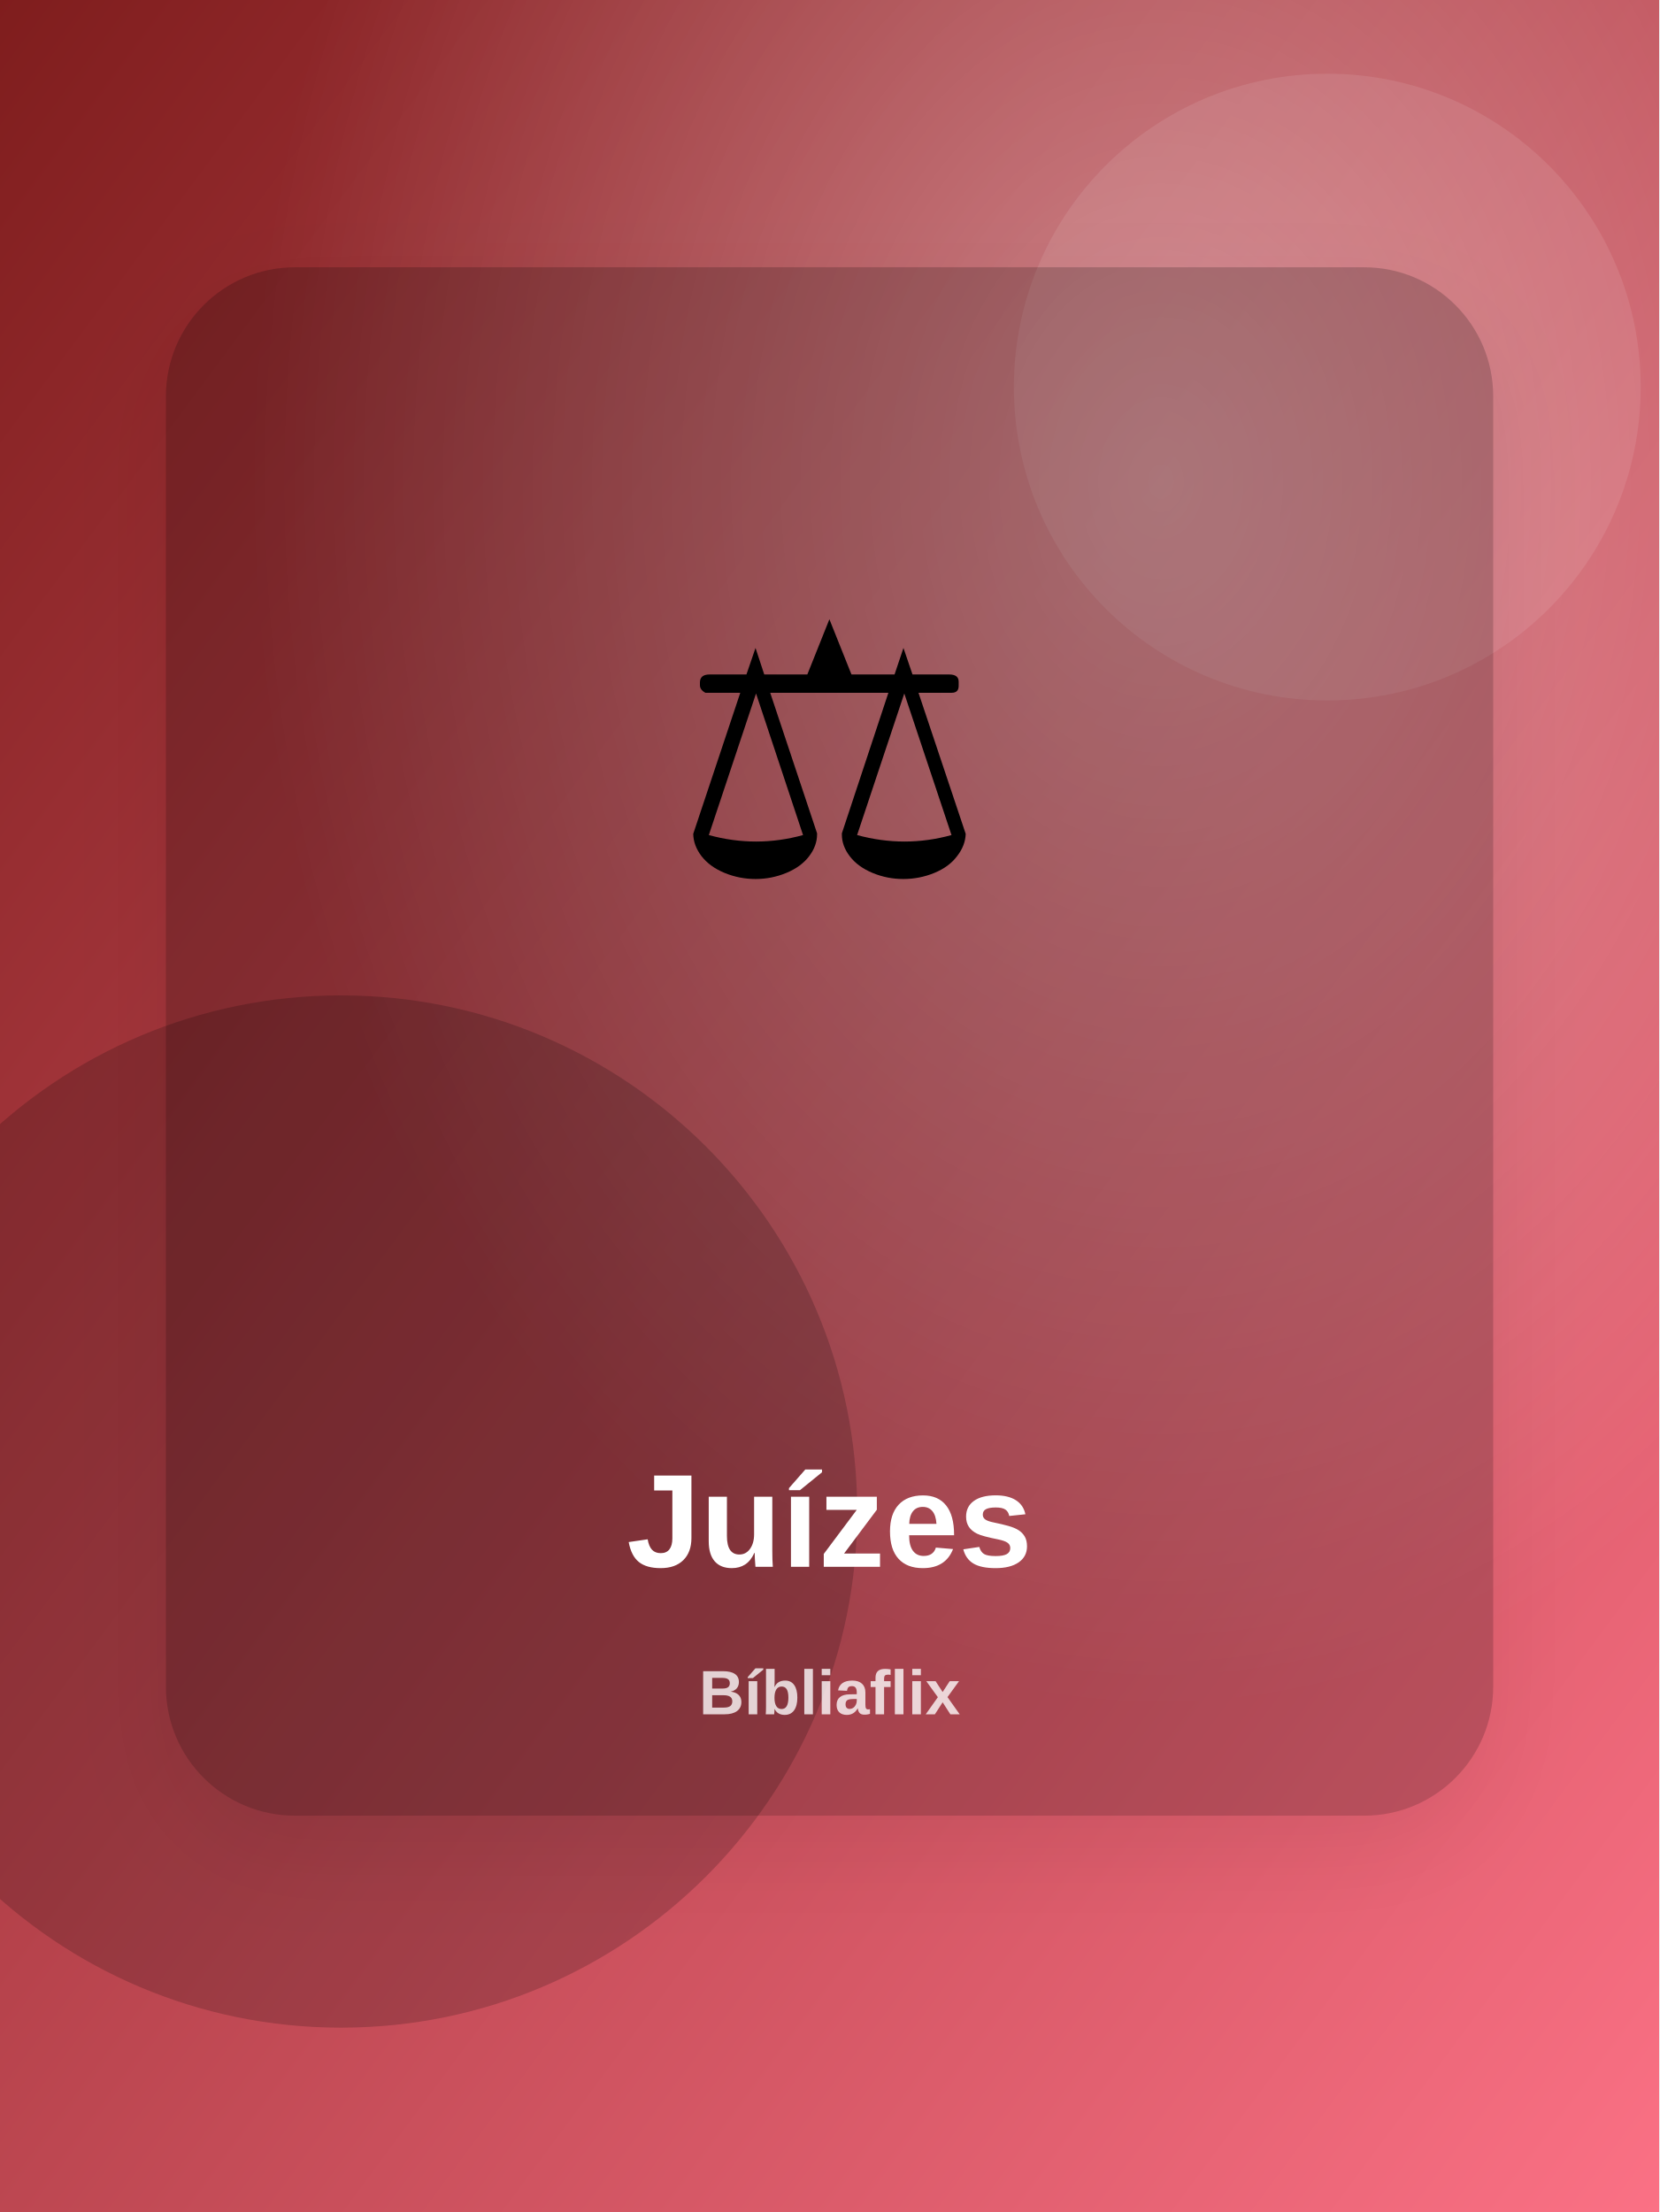
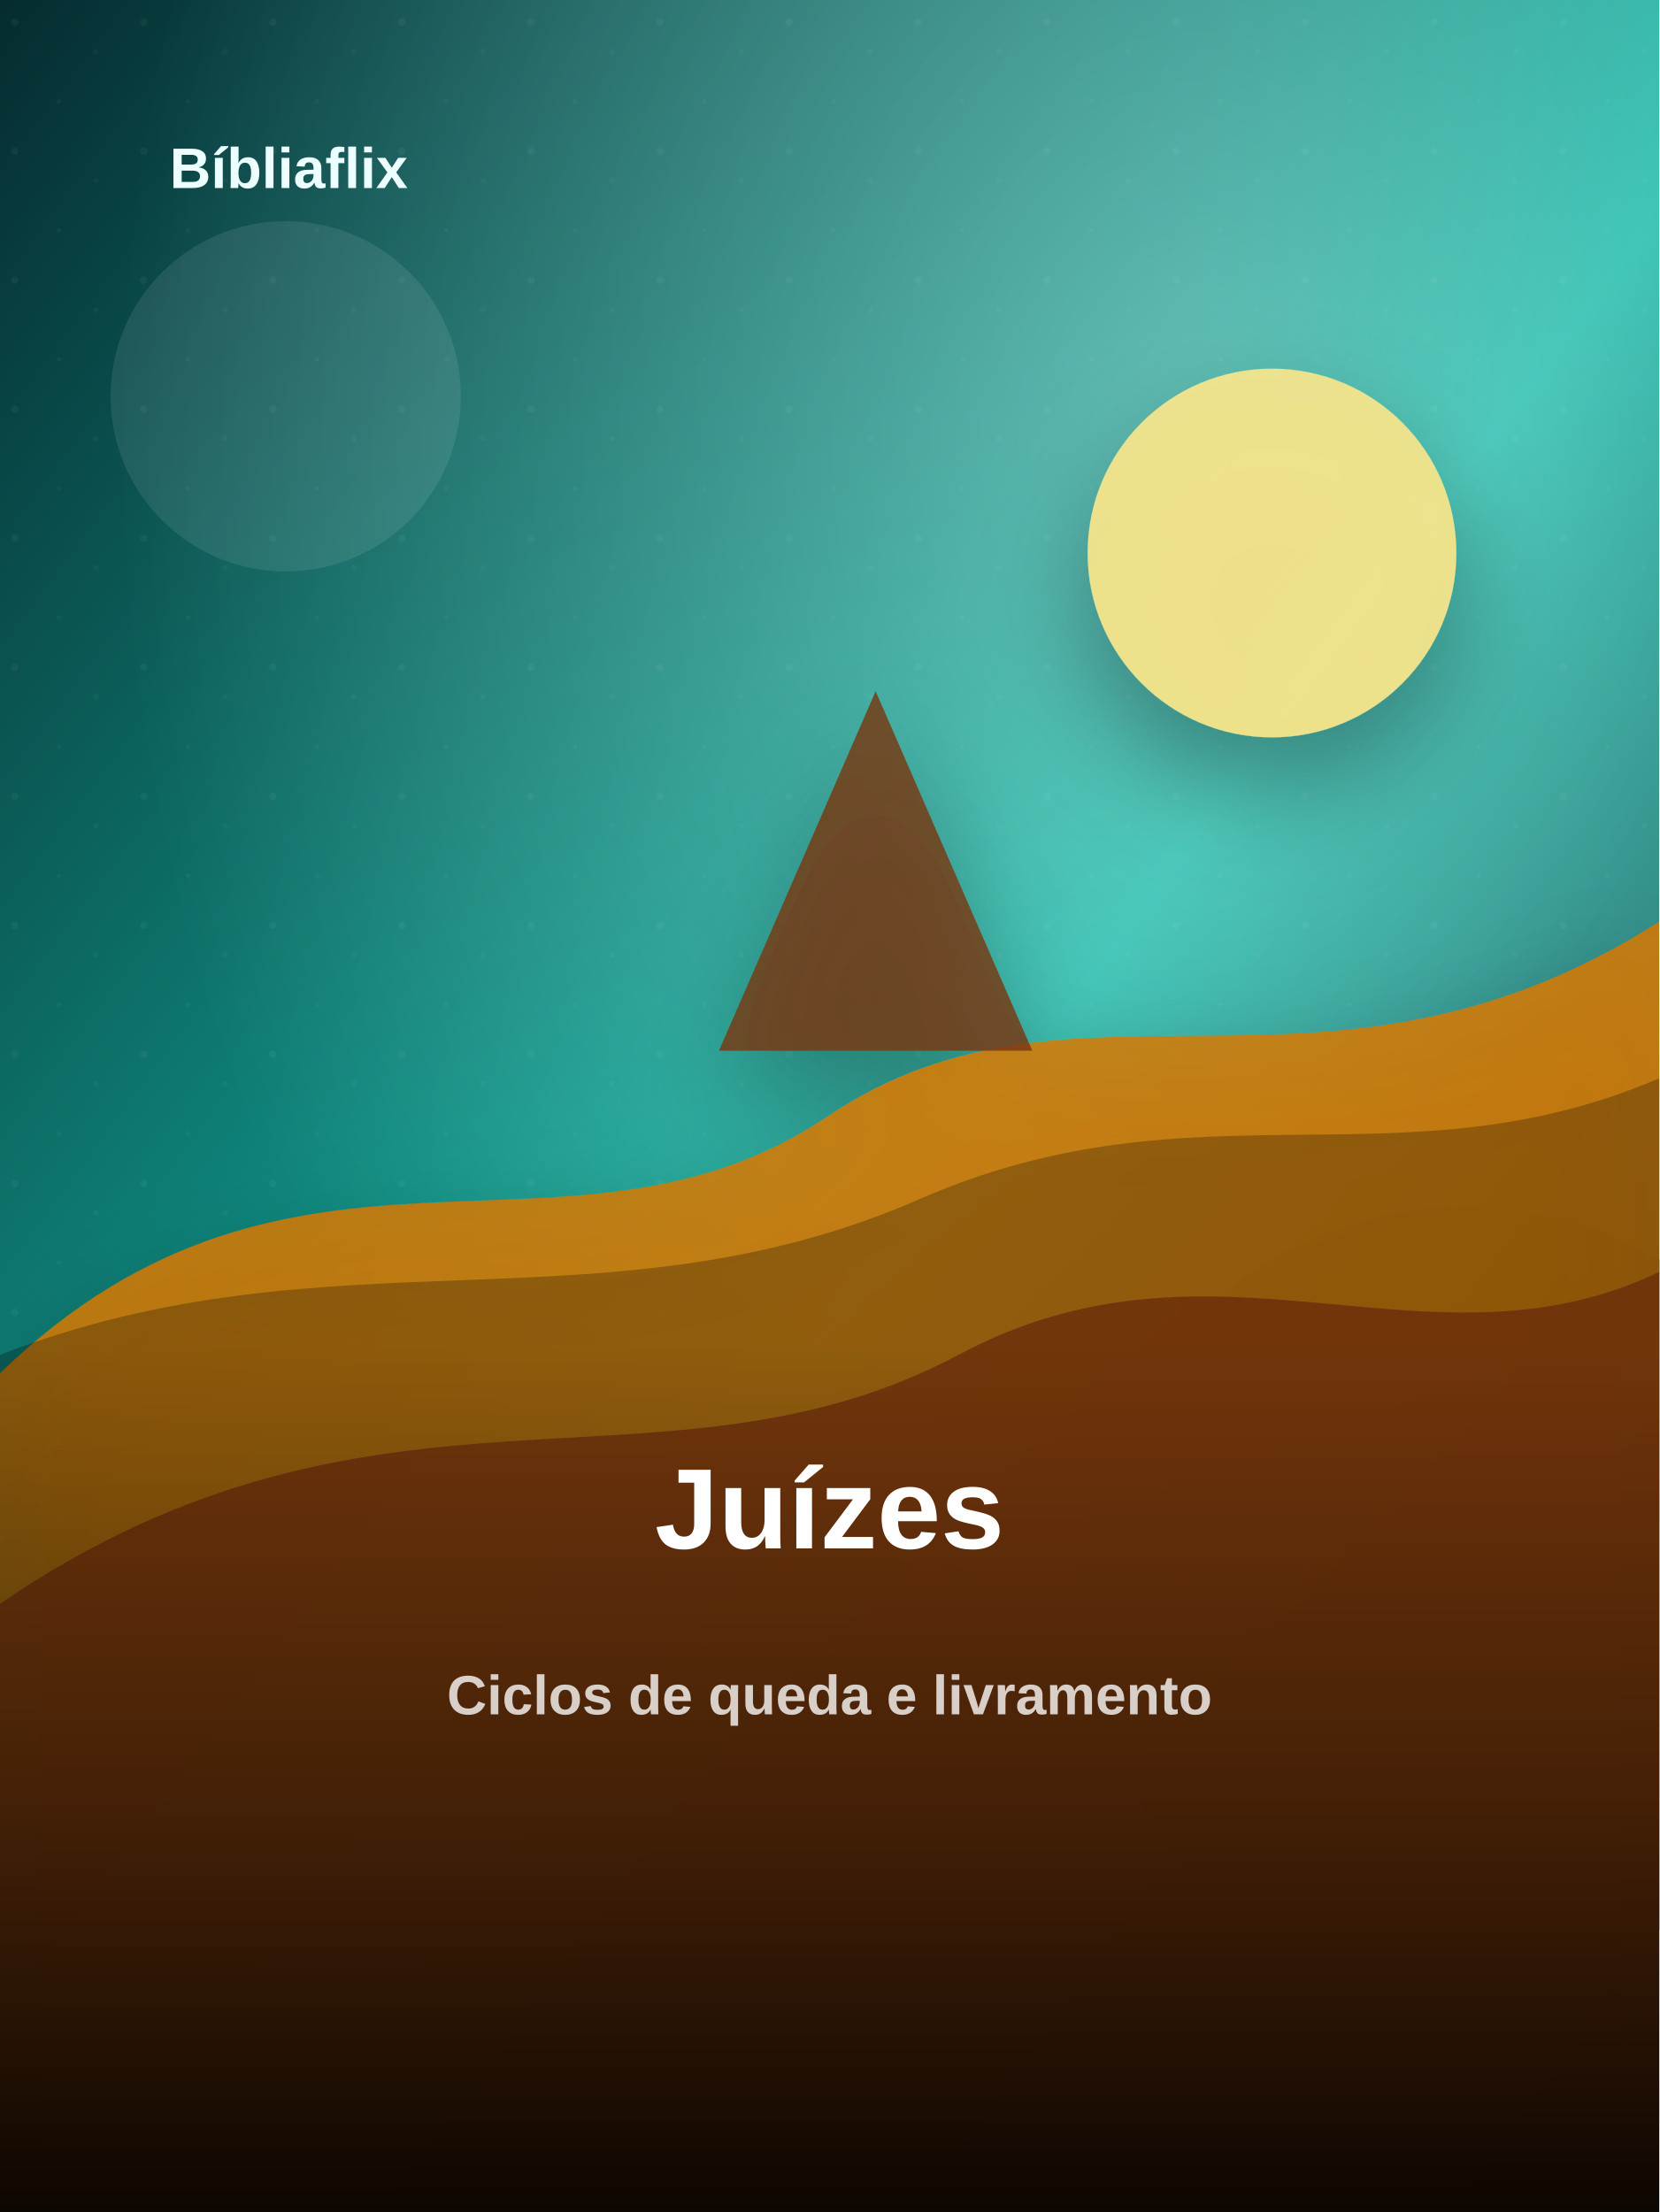
<svg xmlns="http://www.w3.org/2000/svg" viewBox="0 0 900 1200">
  <defs>
-     <linearGradient id="g" x1="0" y1="0" x2="1" y2="1">
-       <stop offset="0" stop-color="#7f1d1d" />
-       <stop offset="1" stop-color="#fb7185" />
+     <linearGradient id="bg" x1="0" y1="0" x2="1" y2="1">
+       <stop offset="0" stop-color="#062b2f" />
+       <stop offset=".55" stop-color="#14b8a6" />
+       <stop offset="1" stop-color="#020617" />
    </linearGradient>
-     <radialGradient id="r" cx="70%" cy="22%" r="55%">
-       <stop stop-color="#fff" stop-opacity=".36" />
-       <stop offset="1" stop-color="#fff" stop-opacity="0" />
+     <linearGradient id="textFade" x1="0" y1="0" x2="0" y2="1">
+       <stop offset="0" stop-color="#000" stop-opacity="0" />
+       <stop offset=".55" stop-color="#000" stop-opacity=".42" />
+       <stop offset="1" stop-color="#000" stop-opacity=".88" />
+     </linearGradient>
+     <radialGradient id="glow" cx="72%" cy="20%" r="65%">
+       <stop stop-color="#ffffff" stop-opacity=".34" />
+       <stop offset="1" stop-color="#ffffff" stop-opacity="0" />
    </radialGradient>
-     <filter id="s" x="-20%" y="-20%" width="140%" height="140%">
-       <feDropShadow dx="0" dy="20" stdDeviation="25" flood-opacity=".35" />
+     <filter id="shadow" x="-20%" y="-20%" width="140%" height="140%">
+       <feDropShadow dx="0" dy="28" stdDeviation="30" flood-color="#000" flood-opacity=".38" />
    </filter>
+     <pattern id="grain" width="70" height="70" patternUnits="userSpaceOnUse">
+       <circle cx="8" cy="12" r="2" fill="#fff" opacity=".08" />
+       <circle cx="52" cy="28" r="1.5" fill="#fff" opacity=".06" />
+       <circle cx="32" cy="55" r="1.2" fill="#fff" opacity=".07" />
+     </pattern>
  </defs>
-   <rect width="900" height="1200" fill="url(#g)" />
-   <rect width="900" height="1200" fill="url(#r)" />
-   <circle cx="720" cy="210" r="170" fill="#fff" opacity=".09" />
-   <circle cx="185" cy="820" r="280" fill="#000" opacity=".18" />
-   <rect x="90" y="145" width="720" height="840" rx="70" fill="#000" opacity=".20" filter="url(#s)" />
-   <text x="450" y="475" text-anchor="middle" font-size="190" font-family="Arial, Helvetica, sans-serif">⚖️</text>
-   <text x="450" y="850" text-anchor="middle" font-size="72" font-weight="900" fill="#fff" font-family="Arial, Helvetica, sans-serif">Juízes</text>
-   <text x="450" y="930" text-anchor="middle" font-size="34" font-weight="700" fill="#fff" opacity=".78" font-family="Arial, Helvetica, sans-serif">Bíbliaflix</text>
+   <rect width="900" height="1200" fill="url(#bg)" />
+   <rect width="900" height="1200" fill="url(#glow)" />
+   <rect width="900" height="1200" fill="url(#grain)" opacity=".55" />
+   <circle cx="155" cy="215" r="95" fill="#fff" opacity=".09" />
+   <circle cx="795" cy="865" r="210" fill="#000" opacity=".16" />
+   <g filter="url(#shadow)">
+     <circle cx="690" cy="300" r="100" fill="#fde68a" opacity=".9" />
+     <path d="M0 745 C160 590 310 700 450 605 C585 515 720 615 900 500 L900 1200 L0 1200Z" fill="#d97706" opacity=".84" />
+     <path d="M0 870 C205 730 360 820 520 735 C660 660 775 750 900 690 L900 1200 L0 1200Z" fill="#92400e" opacity=".85" />
+     <path d="M390 570 l85-195 l85 195Z" fill="#78350f" opacity=".8" />
+   </g>
+   <rect x="0" y="730" width="900" height="470" fill="url(#textFade)" opacity="1" />
+   <path d="M0 735 C180 665 330 725 500 650 C650 585 760 645 900 585 L900 1200 L0 1200Z" fill="#000" opacity=".26" />
+   <text x="92" y="102" font-size="31" fill="#ecfeff" font-weight="900" font-family="Arial, Helvetica, sans-serif">Bíbliaflix</text>
+   <text x="450" y="840" text-anchor="middle" font-size="62" font-weight="900" fill="#fff" font-family="Arial, Helvetica, sans-serif">Juízes</text>
+   <text x="450" y="930" text-anchor="middle" font-size="30" font-weight="700" fill="#fff" opacity=".78" font-family="Arial, Helvetica, sans-serif">Ciclos de queda e livramento</text>
</svg>
